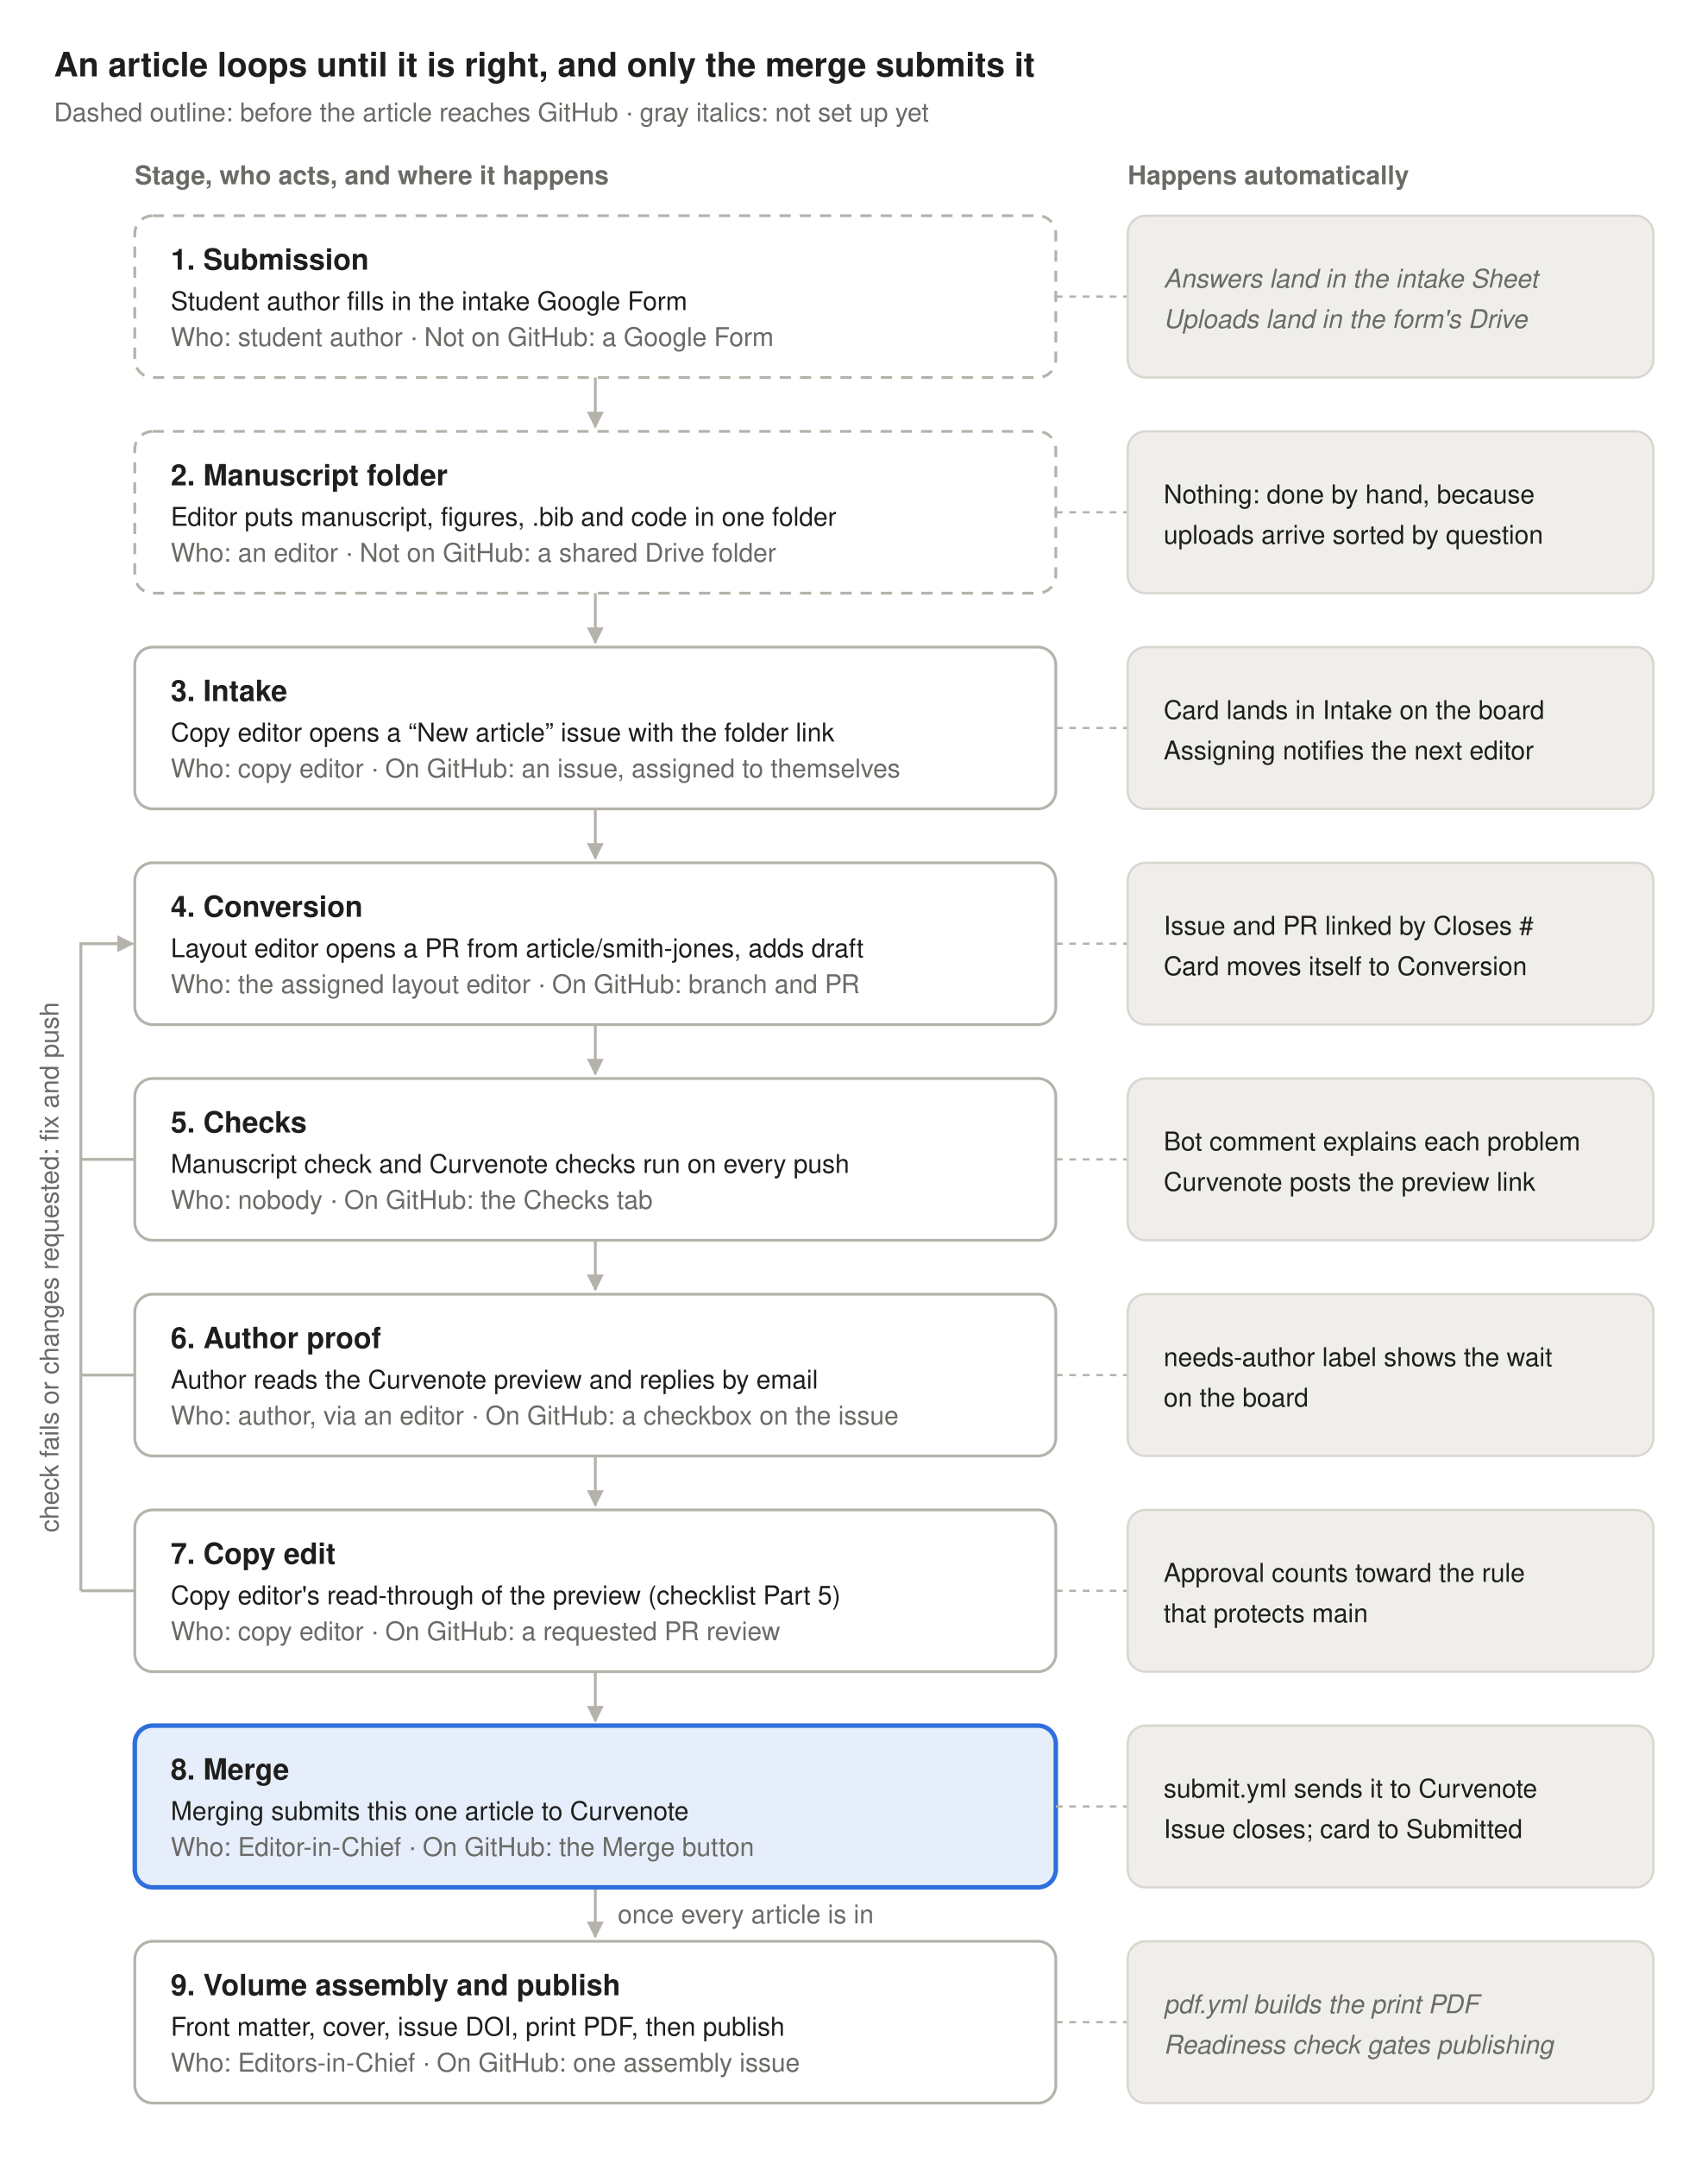
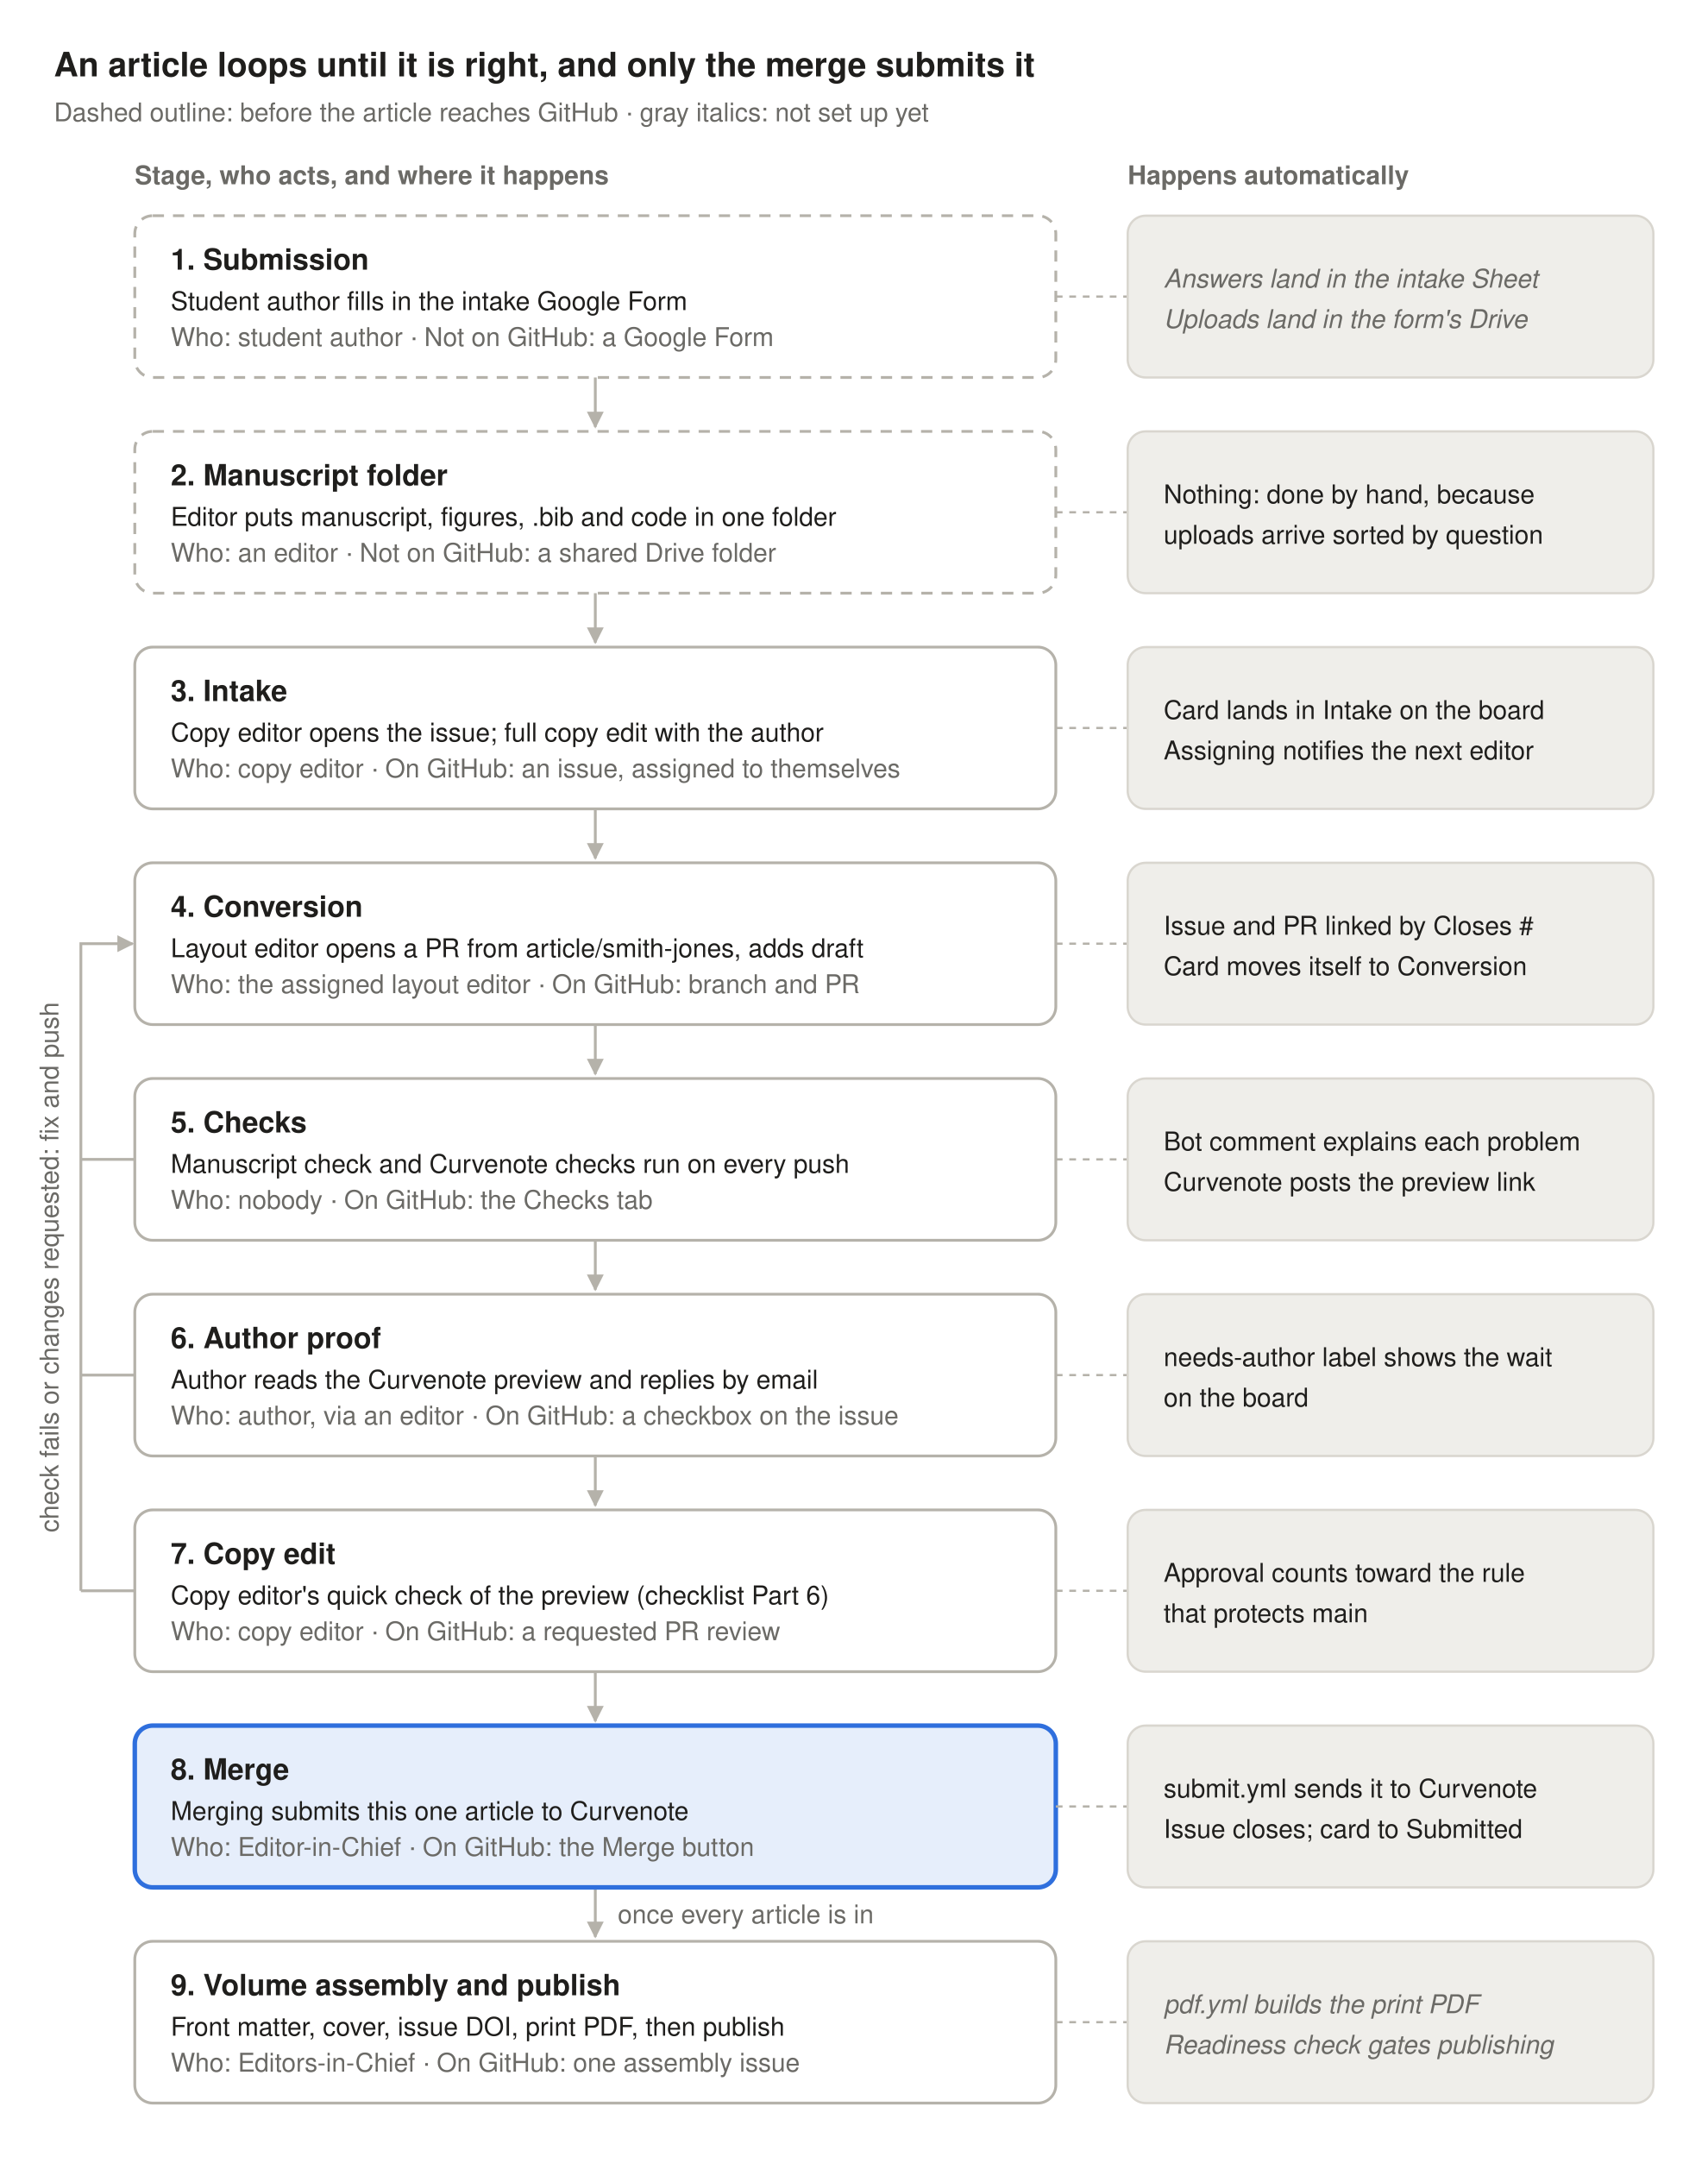
<svg xmlns="http://www.w3.org/2000/svg" viewBox="0 0 760 960" width="760" height="960" font-family="-apple-system, BlinkMacSystemFont, 'Segoe UI', Helvetica, Arial, sans-serif" role="img" aria-label="An article loops until it is right, and only the merge submits it">
  <defs>
    <marker id="arrow" viewBox="0 0 10 10" refX="9" refY="5" markerWidth="6" markerHeight="6" orient="auto-start-reverse">
      <path d="M0 0L10 5L0 10z" fill="#b5b2aa" />
    </marker>
  </defs>
  <text x="24" y="34" font-size="15" font-weight="600" fill="#1f1e1c" text-anchor="start">An article loops until it is right, and only the merge submits it</text>
  <text x="24" y="54" font-size="11.5" font-weight="400" fill="#6b6a66" text-anchor="start">Dashed outline: before the article reaches GitHub · gray italics: not set up yet</text>
  <text x="60" y="82" font-size="11.5" font-weight="600" fill="#6b6a66" text-anchor="start">Stage, who acts, and where it happens</text>
  <text x="502" y="82" font-size="11.5" font-weight="600" fill="#6b6a66" text-anchor="start">Happens automatically</text>
  <path d="M265 168V190" fill="none" stroke="#b5b2aa" stroke-width="1.25" marker-end="url(#arrow)" />
  <path d="M265 264V286" fill="none" stroke="#b5b2aa" stroke-width="1.25" marker-end="url(#arrow)" />
  <path d="M265 360V382" fill="none" stroke="#b5b2aa" stroke-width="1.25" marker-end="url(#arrow)" />
  <path d="M265 456V478" fill="none" stroke="#b5b2aa" stroke-width="1.25" marker-end="url(#arrow)" />
  <path d="M265 552V574" fill="none" stroke="#b5b2aa" stroke-width="1.25" marker-end="url(#arrow)" />
  <path d="M265 648V670" fill="none" stroke="#b5b2aa" stroke-width="1.25" marker-end="url(#arrow)" />
  <path d="M265 744V766" fill="none" stroke="#b5b2aa" stroke-width="1.25" marker-end="url(#arrow)" />
  <path d="M265 840V862" fill="none" stroke="#b5b2aa" stroke-width="1.25" marker-end="url(#arrow)" />
  <text x="275" y="856" font-size="11.5" font-weight="400" fill="#6b6a66" text-anchor="start">once every article is in</text>
  <path d="M60 516H36" fill="none" stroke="#b5b2aa" stroke-width="1.25" />
  <path d="M60 612H36" fill="none" stroke="#b5b2aa" stroke-width="1.25" />
  <path d="M60 708H36" fill="none" stroke="#b5b2aa" stroke-width="1.25" />
  <path d="M36 708V420H59" fill="none" stroke="#b5b2aa" stroke-width="1.25" marker-end="url(#arrow)" />
  <text x="26" y="564.0" font-size="11.5" font-weight="400" fill="#6b6a66" text-anchor="middle" transform="rotate(-90 26 564.0)">check fails or changes requested: fix and push</text>
  <rect x="60" y="96" width="410" height="72" rx="8" fill="none" stroke="#b5b2aa" stroke-width="1.25" stroke-dasharray="5 4" />
  <text x="76" y="120" font-size="13" font-weight="600" fill="#1f1e1c" text-anchor="start">1. Submission</text>
  <text x="76" y="138" font-size="11.5" font-weight="400" fill="#1f1e1c" text-anchor="start">Student author fills in the intake Google Form</text>
  <text x="76" y="154" font-size="11.5" font-weight="400" fill="#6b6a66" text-anchor="start">Who: student author · Not on GitHub: a Google Form</text>
  <line x1="470" y1="132" x2="502" y2="132" stroke="#b5b2aa" stroke-width="1" stroke-dasharray="3 3" />
  <rect x="502" y="96" width="234" height="72" rx="8" fill="#efeeea" stroke="#d9d6cf" stroke-width="1" />
  <text x="518" y="128" font-size="11.5" font-weight="400" fill="#6b6a66" text-anchor="start" font-style="italic">Answers land in the intake Sheet</text>
  <text x="518" y="146" font-size="11.5" font-weight="400" fill="#6b6a66" text-anchor="start" font-style="italic">Uploads land in the form's Drive</text>
  <rect x="60" y="192" width="410" height="72" rx="8" fill="none" stroke="#b5b2aa" stroke-width="1.25" stroke-dasharray="5 4" />
  <text x="76" y="216" font-size="13" font-weight="600" fill="#1f1e1c" text-anchor="start">2. Manuscript folder</text>
  <text x="76" y="234" font-size="11.5" font-weight="400" fill="#1f1e1c" text-anchor="start">Editor puts manuscript, figures, .bib and code in one folder</text>
  <text x="76" y="250" font-size="11.5" font-weight="400" fill="#6b6a66" text-anchor="start">Who: an editor · Not on GitHub: a shared Drive folder</text>
  <line x1="470" y1="228" x2="502" y2="228" stroke="#b5b2aa" stroke-width="1" stroke-dasharray="3 3" />
  <rect x="502" y="192" width="234" height="72" rx="8" fill="#efeeea" stroke="#d9d6cf" stroke-width="1" />
  <text x="518" y="224" font-size="11.5" font-weight="400" fill="#1f1e1c" text-anchor="start">Nothing: done by hand, because</text>
  <text x="518" y="242" font-size="11.5" font-weight="400" fill="#1f1e1c" text-anchor="start">uploads arrive sorted by question</text>
  <rect x="60" y="288" width="410" height="72" rx="8" fill="none" stroke="#b5b2aa" stroke-width="1.25" />
  <text x="76" y="312" font-size="13" font-weight="600" fill="#1f1e1c" text-anchor="start">3. Intake</text>
-   <text x="76" y="330" font-size="11.5" font-weight="400" fill="#1f1e1c" text-anchor="start">Copy editor opens a “New article” issue with the folder link</text>
+   <text x="76" y="330" font-size="11.5" font-weight="400" fill="#1f1e1c" text-anchor="start">Copy editor opens the issue; full copy edit with the author</text>
  <text x="76" y="346" font-size="11.5" font-weight="400" fill="#6b6a66" text-anchor="start">Who: copy editor · On GitHub: an issue, assigned to themselves</text>
  <line x1="470" y1="324" x2="502" y2="324" stroke="#b5b2aa" stroke-width="1" stroke-dasharray="3 3" />
  <rect x="502" y="288" width="234" height="72" rx="8" fill="#efeeea" stroke="#d9d6cf" stroke-width="1" />
  <text x="518" y="320" font-size="11.5" font-weight="400" fill="#1f1e1c" text-anchor="start">Card lands in Intake on the board</text>
  <text x="518" y="338" font-size="11.5" font-weight="400" fill="#1f1e1c" text-anchor="start">Assigning notifies the next editor</text>
  <rect x="60" y="384" width="410" height="72" rx="8" fill="none" stroke="#b5b2aa" stroke-width="1.25" />
  <text x="76" y="408" font-size="13" font-weight="600" fill="#1f1e1c" text-anchor="start">4. Conversion</text>
  <text x="76" y="426" font-size="11.5" font-weight="400" fill="#1f1e1c" text-anchor="start">Layout editor opens a PR from article/smith-jones, adds draft</text>
  <text x="76" y="442" font-size="11.5" font-weight="400" fill="#6b6a66" text-anchor="start">Who: the assigned layout editor · On GitHub: branch and PR</text>
  <line x1="470" y1="420" x2="502" y2="420" stroke="#b5b2aa" stroke-width="1" stroke-dasharray="3 3" />
  <rect x="502" y="384" width="234" height="72" rx="8" fill="#efeeea" stroke="#d9d6cf" stroke-width="1" />
  <text x="518" y="416" font-size="11.5" font-weight="400" fill="#1f1e1c" text-anchor="start">Issue and PR linked by Closes #</text>
  <text x="518" y="434" font-size="11.5" font-weight="400" fill="#1f1e1c" text-anchor="start">Card moves itself to Conversion</text>
  <rect x="60" y="480" width="410" height="72" rx="8" fill="none" stroke="#b5b2aa" stroke-width="1.25" />
  <text x="76" y="504" font-size="13" font-weight="600" fill="#1f1e1c" text-anchor="start">5. Checks</text>
  <text x="76" y="522" font-size="11.5" font-weight="400" fill="#1f1e1c" text-anchor="start">Manuscript check and Curvenote checks run on every push</text>
  <text x="76" y="538" font-size="11.5" font-weight="400" fill="#6b6a66" text-anchor="start">Who: nobody · On GitHub: the Checks tab</text>
  <line x1="470" y1="516" x2="502" y2="516" stroke="#b5b2aa" stroke-width="1" stroke-dasharray="3 3" />
  <rect x="502" y="480" width="234" height="72" rx="8" fill="#efeeea" stroke="#d9d6cf" stroke-width="1" />
  <text x="518" y="512" font-size="11.5" font-weight="400" fill="#1f1e1c" text-anchor="start">Bot comment explains each problem</text>
  <text x="518" y="530" font-size="11.5" font-weight="400" fill="#1f1e1c" text-anchor="start">Curvenote posts the preview link</text>
  <rect x="60" y="576" width="410" height="72" rx="8" fill="none" stroke="#b5b2aa" stroke-width="1.25" />
  <text x="76" y="600" font-size="13" font-weight="600" fill="#1f1e1c" text-anchor="start">6. Author proof</text>
  <text x="76" y="618" font-size="11.5" font-weight="400" fill="#1f1e1c" text-anchor="start">Author reads the Curvenote preview and replies by email</text>
  <text x="76" y="634" font-size="11.5" font-weight="400" fill="#6b6a66" text-anchor="start">Who: author, via an editor · On GitHub: a checkbox on the issue</text>
  <line x1="470" y1="612" x2="502" y2="612" stroke="#b5b2aa" stroke-width="1" stroke-dasharray="3 3" />
  <rect x="502" y="576" width="234" height="72" rx="8" fill="#efeeea" stroke="#d9d6cf" stroke-width="1" />
  <text x="518" y="608" font-size="11.5" font-weight="400" fill="#1f1e1c" text-anchor="start">needs-author label shows the wait</text>
  <text x="518" y="626" font-size="11.5" font-weight="400" fill="#1f1e1c" text-anchor="start">on the board</text>
  <rect x="60" y="672" width="410" height="72" rx="8" fill="none" stroke="#b5b2aa" stroke-width="1.25" />
  <text x="76" y="696" font-size="13" font-weight="600" fill="#1f1e1c" text-anchor="start">7. Copy edit</text>
-   <text x="76" y="714" font-size="11.5" font-weight="400" fill="#1f1e1c" text-anchor="start">Copy editor's read-through of the preview (checklist Part 5)</text>
+   <text x="76" y="714" font-size="11.5" font-weight="400" fill="#1f1e1c" text-anchor="start">Copy editor's quick check of the preview (checklist Part 6)</text>
  <text x="76" y="730" font-size="11.5" font-weight="400" fill="#6b6a66" text-anchor="start">Who: copy editor · On GitHub: a requested PR review</text>
  <line x1="470" y1="708" x2="502" y2="708" stroke="#b5b2aa" stroke-width="1" stroke-dasharray="3 3" />
  <rect x="502" y="672" width="234" height="72" rx="8" fill="#efeeea" stroke="#d9d6cf" stroke-width="1" />
  <text x="518" y="704" font-size="11.5" font-weight="400" fill="#1f1e1c" text-anchor="start">Approval counts toward the rule</text>
  <text x="518" y="722" font-size="11.5" font-weight="400" fill="#1f1e1c" text-anchor="start">that protects main</text>
  <rect x="60" y="768" width="410" height="72" rx="8" fill="#e6eefb" stroke="#2f6fdd" stroke-width="2" />
  <text x="76" y="792" font-size="13" font-weight="600" fill="#1f1e1c" text-anchor="start">8. Merge</text>
  <text x="76" y="810" font-size="11.5" font-weight="400" fill="#1f1e1c" text-anchor="start">Merging submits this one article to Curvenote</text>
  <text x="76" y="826" font-size="11.5" font-weight="400" fill="#6b6a66" text-anchor="start">Who: Editor-in-Chief · On GitHub: the Merge button</text>
  <line x1="470" y1="804" x2="502" y2="804" stroke="#b5b2aa" stroke-width="1" stroke-dasharray="3 3" />
  <rect x="502" y="768" width="234" height="72" rx="8" fill="#efeeea" stroke="#d9d6cf" stroke-width="1" />
  <text x="518" y="800" font-size="11.5" font-weight="400" fill="#1f1e1c" text-anchor="start">submit.yml sends it to Curvenote</text>
  <text x="518" y="818" font-size="11.5" font-weight="400" fill="#1f1e1c" text-anchor="start">Issue closes; card to Submitted</text>
  <rect x="60" y="864" width="410" height="72" rx="8" fill="none" stroke="#b5b2aa" stroke-width="1.25" />
  <text x="76" y="888" font-size="13" font-weight="600" fill="#1f1e1c" text-anchor="start">9. Volume assembly and publish</text>
  <text x="76" y="906" font-size="11.5" font-weight="400" fill="#1f1e1c" text-anchor="start">Front matter, cover, issue DOI, print PDF, then publish</text>
  <text x="76" y="922" font-size="11.5" font-weight="400" fill="#6b6a66" text-anchor="start">Who: Editors-in-Chief · On GitHub: one assembly issue</text>
  <line x1="470" y1="900" x2="502" y2="900" stroke="#b5b2aa" stroke-width="1" stroke-dasharray="3 3" />
  <rect x="502" y="864" width="234" height="72" rx="8" fill="#efeeea" stroke="#d9d6cf" stroke-width="1" />
  <text x="518" y="896" font-size="11.5" font-weight="400" fill="#6b6a66" text-anchor="start" font-style="italic">pdf.yml builds the print PDF</text>
  <text x="518" y="914" font-size="11.5" font-weight="400" fill="#6b6a66" text-anchor="start" font-style="italic">Readiness check gates publishing</text>
</svg>
